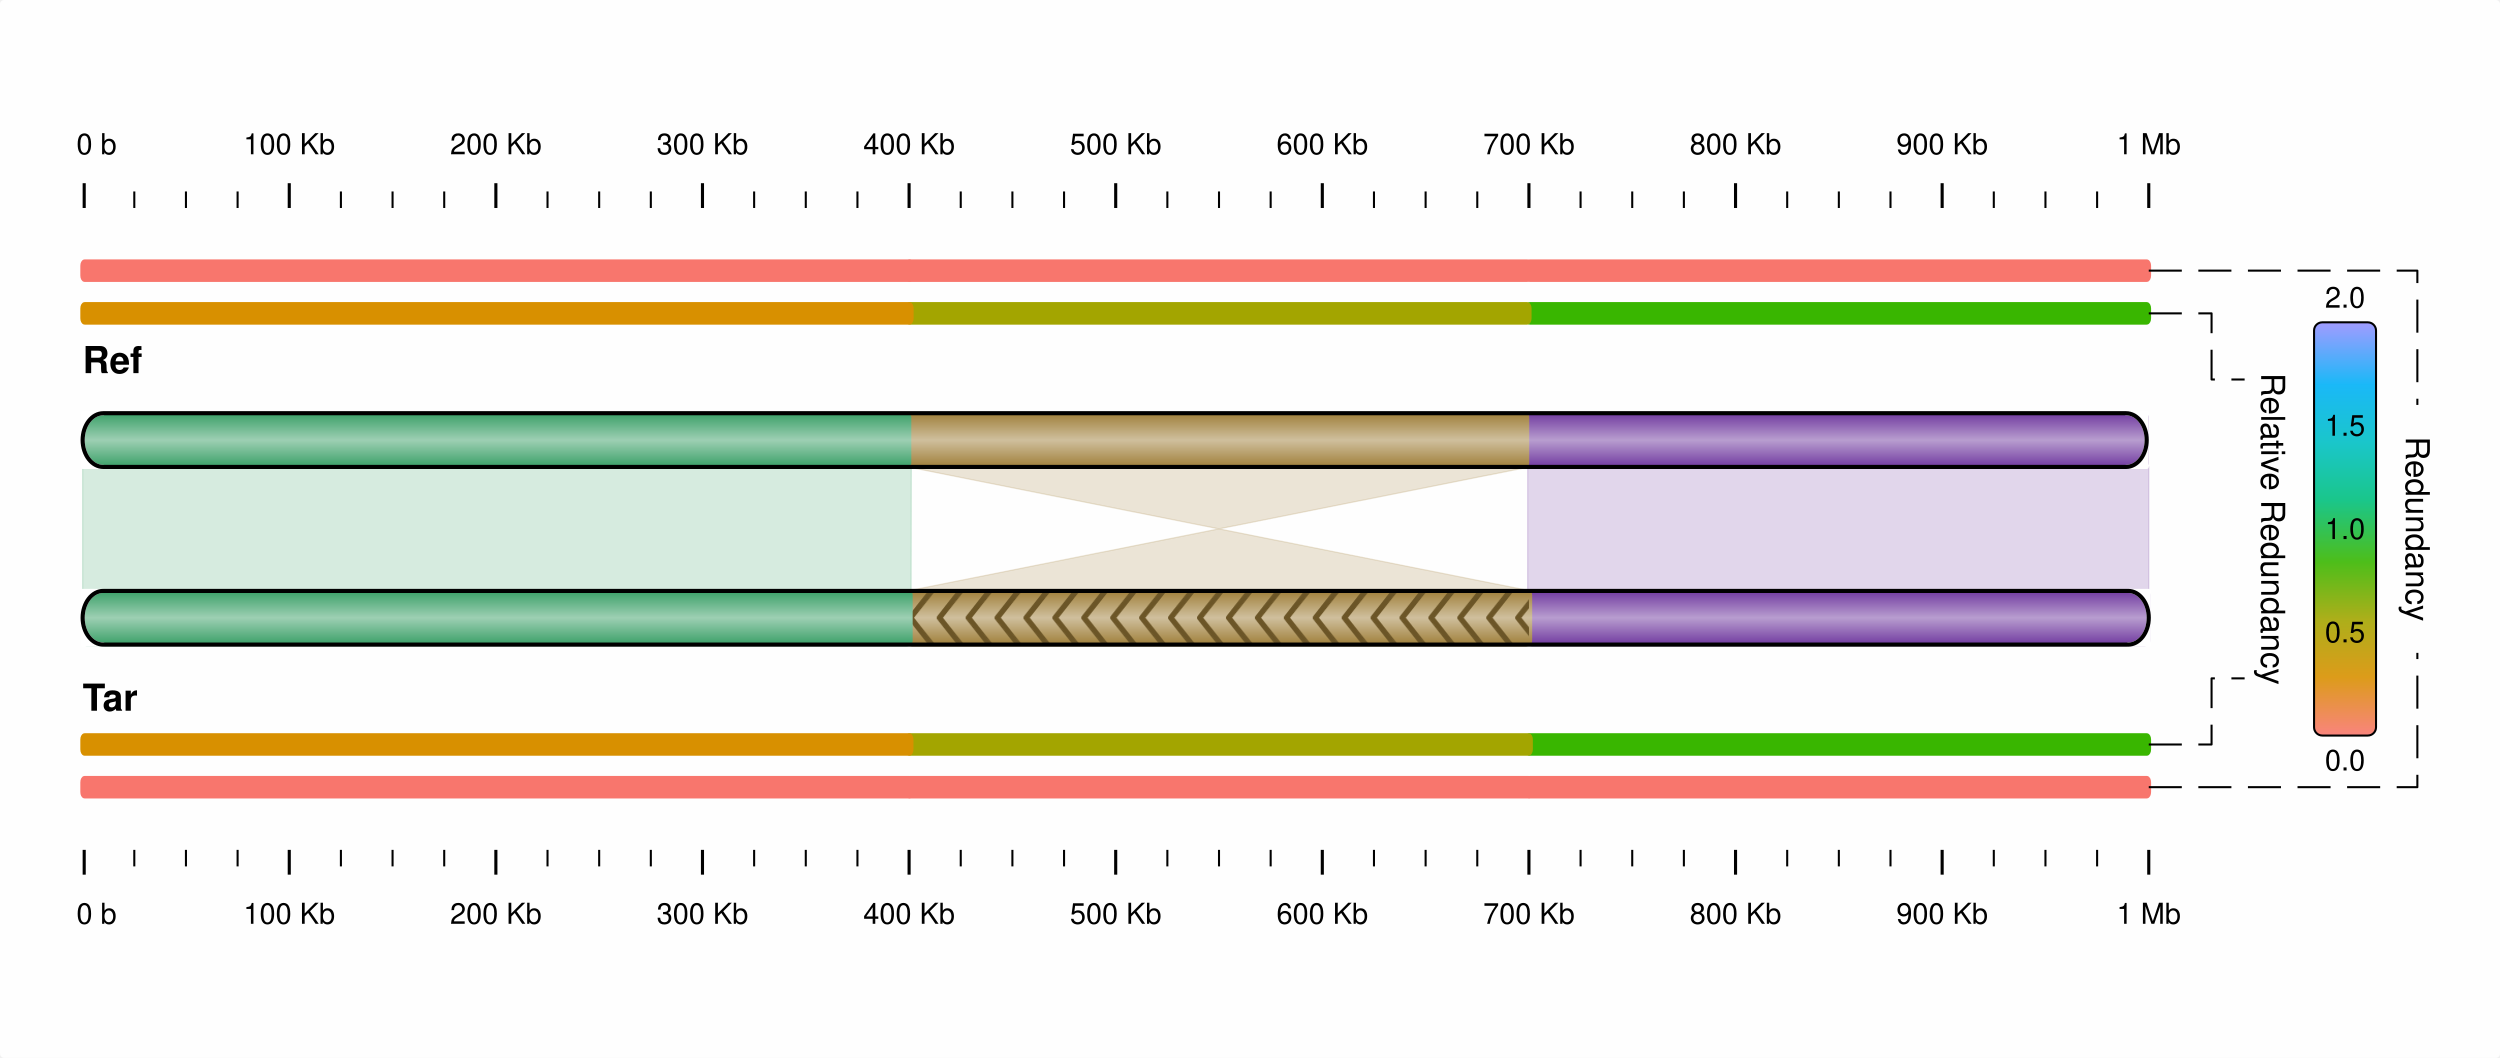
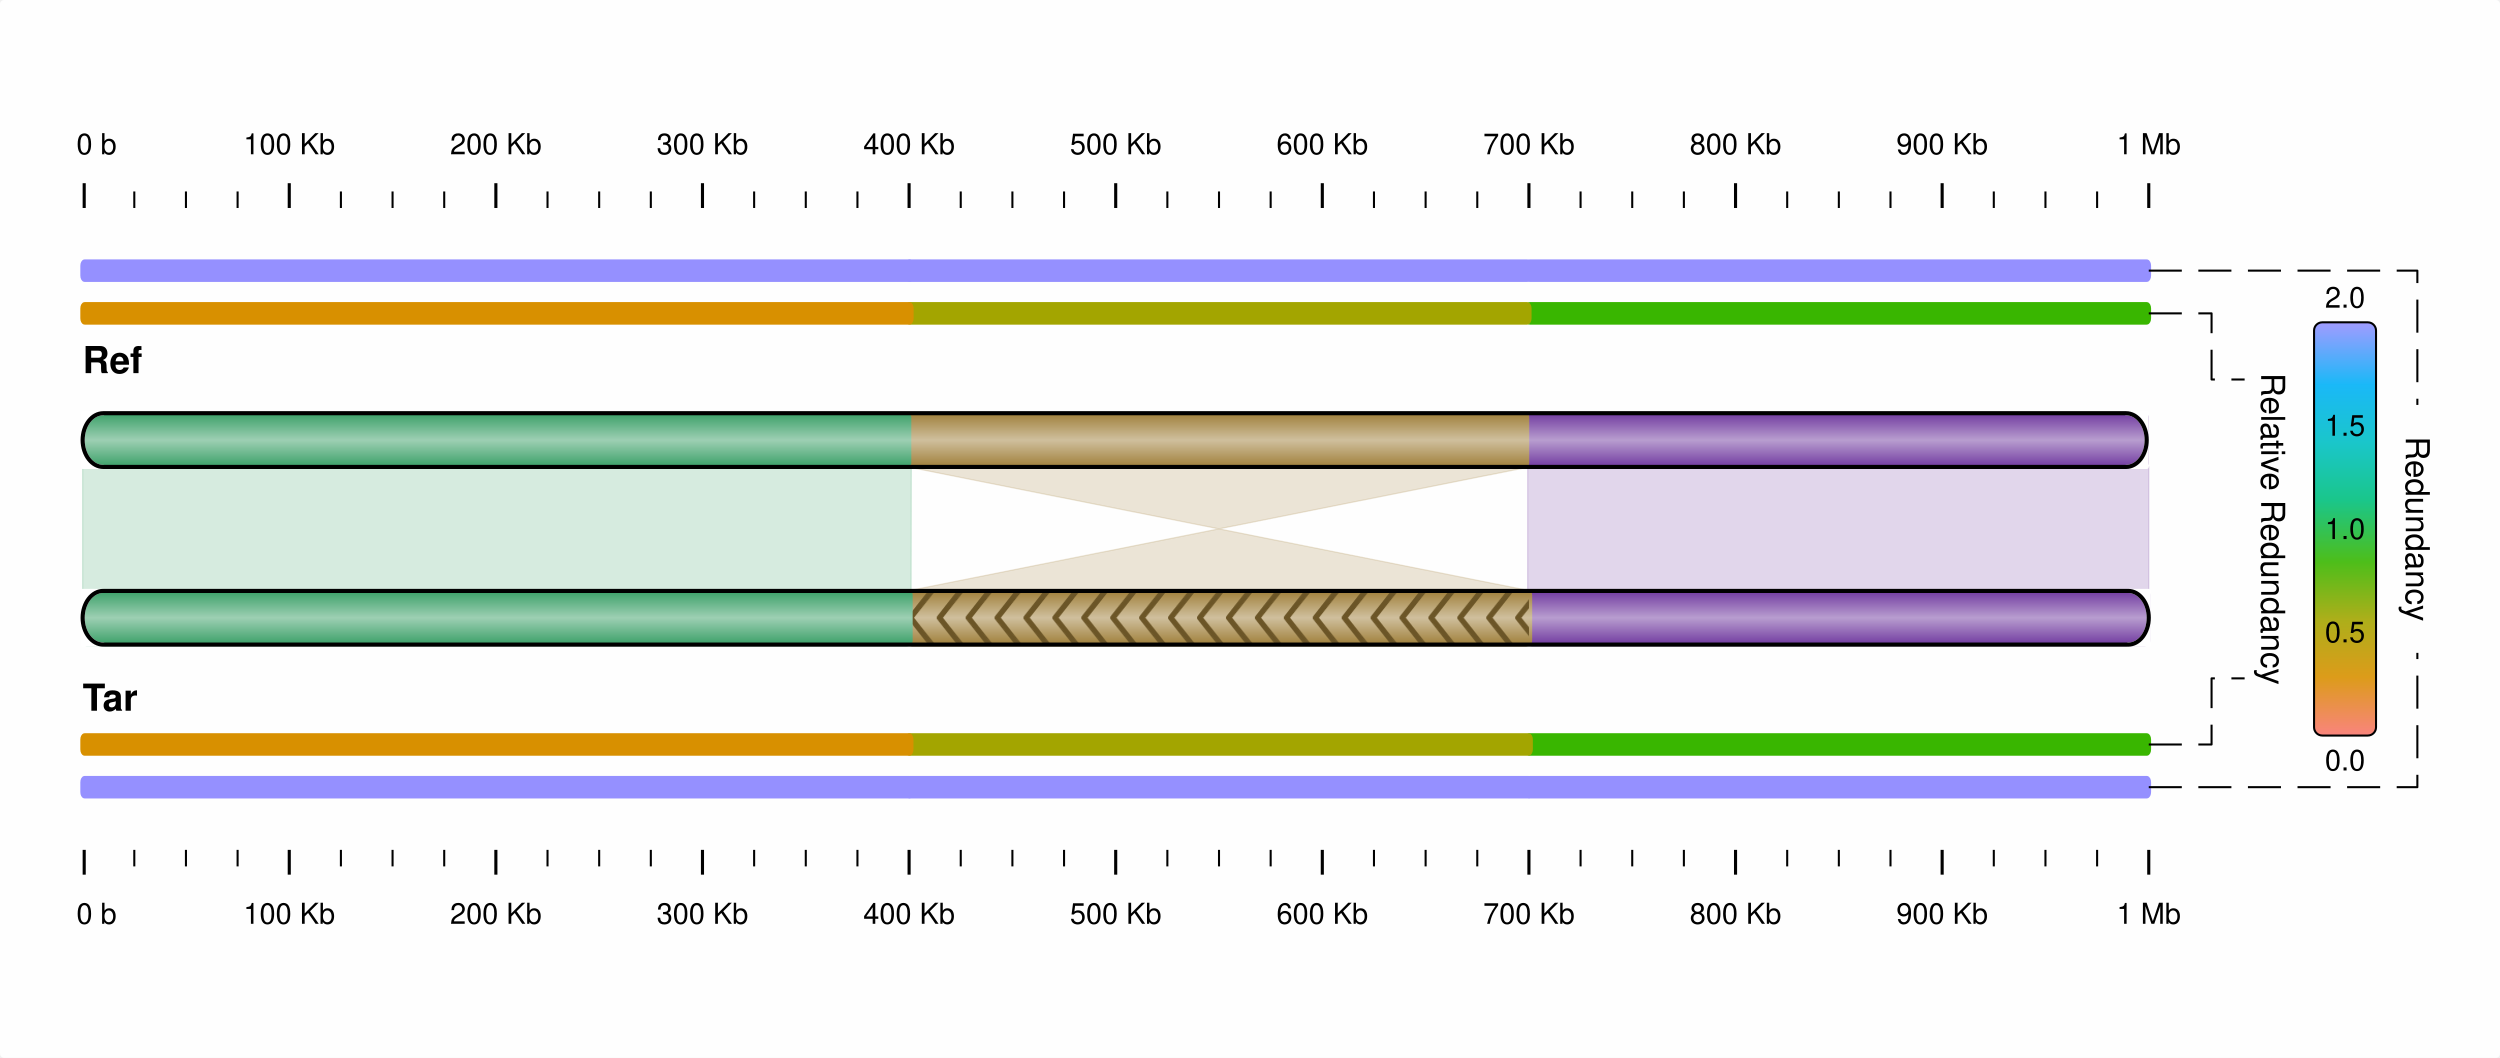
<svg xmlns="http://www.w3.org/2000/svg" viewBox="0 0 605 256">
  <rect x="0" y="0" width="605" height="256" rx="1" ry="1" fill="white" fill-opacity="0.9" stroke="white" stroke-width="0" stroke-opacity="1" />
  <text id="18.50000037.333328" x="18.5" y="37.333" dominant-baseline="" baseline-shift="" alignment-baseline="" font-size="7px" font-family="Helvetica,Arial" font-variant="normal" text-anchor="start" text-align="start" line-height="125%%">
0 b</text>
  <line id="20.37500044.33332820.37500050.333328" x1="20.375" y1="44.333" x2="20.375" y2="50.333" stroke-width="0.75" stroke="black" />
  <line id="32.50000046.33332832.50000050.333328" x1="32.5" y1="46.333" x2="32.5" y2="50.333" stroke-width="0.5" stroke="black" />
  <line id="45.00000046.33332845.00000050.333328" x1="45" y1="46.333" x2="45" y2="50.333" stroke-width="0.5" stroke="black" />
  <line id="57.50000046.33332857.50000050.333328" x1="57.5" y1="46.333" x2="57.5" y2="50.333" stroke-width="0.5" stroke="black" />
  <line id="70.00000044.33332870.00000050.333328" x1="70" y1="44.333" x2="70" y2="50.333" stroke-width="0.75" stroke="black" />
  <text id="70.00000037.333328" x="70" y="37.333" dominant-baseline="" baseline-shift="" alignment-baseline="" font-size="7px" font-weight="normal" font-family="Helvetica,Arial" font-variant="normal" text-anchor="middle" text-align="start" line-height="125%%">
100 Kb</text>
  <line id="82.50000046.33332882.50000050.333328" x1="82.5" y1="46.333" x2="82.5" y2="50.333" stroke-width="0.5" stroke="black" />
  <line id="95.00000046.33332895.00000050.333328" x1="95" y1="46.333" x2="95" y2="50.333" stroke-width="0.5" stroke="black" />
  <line id="107.50000046.333328107.50000050.333328" x1="107.5" y1="46.333" x2="107.5" y2="50.333" stroke-width="0.5" stroke="black" />
  <line id="120.00000044.333328120.00000050.333328" x1="120" y1="44.333" x2="120" y2="50.333" stroke-width="0.75" stroke="black" />
  <text id="120.00000037.333328" x="120" y="37.333" dominant-baseline="" baseline-shift="" alignment-baseline="" font-size="7px" font-weight="normal" font-family="Helvetica,Arial" font-variant="normal" text-anchor="middle" text-align="start" line-height="125%%">
200 Kb</text>
  <line id="132.50000046.333328132.50000050.333328" x1="132.5" y1="46.333" x2="132.5" y2="50.333" stroke-width="0.5" stroke="black" />
  <line id="145.00000046.333328145.00000050.333328" x1="145" y1="46.333" x2="145" y2="50.333" stroke-width="0.5" stroke="black" />
  <line id="157.50000046.333328157.50000050.333328" x1="157.5" y1="46.333" x2="157.5" y2="50.333" stroke-width="0.5" stroke="black" />
  <line id="170.00000044.333328170.00000050.333328" x1="170" y1="44.333" x2="170" y2="50.333" stroke-width="0.75" stroke="black" />
  <text id="170.00000037.333328" x="170" y="37.333" dominant-baseline="" baseline-shift="" alignment-baseline="" font-size="7px" font-weight="normal" font-family="Helvetica,Arial" font-variant="normal" text-anchor="middle" text-align="start" line-height="125%%">
300 Kb</text>
  <line id="182.50000046.333328182.50000050.333328" x1="182.5" y1="46.333" x2="182.5" y2="50.333" stroke-width="0.5" stroke="black" />
  <line id="195.00000046.333328195.00000050.333328" x1="195" y1="46.333" x2="195" y2="50.333" stroke-width="0.5" stroke="black" />
  <line id="207.50000046.333328207.50000050.333328" x1="207.5" y1="46.333" x2="207.5" y2="50.333" stroke-width="0.5" stroke="black" />
  <line id="220.00000044.333328220.00000050.333328" x1="220" y1="44.333" x2="220" y2="50.333" stroke-width="0.75" stroke="black" />
  <text id="220.00000037.333328" x="220" y="37.333" dominant-baseline="" baseline-shift="" alignment-baseline="" font-size="7px" font-weight="normal" font-family="Helvetica,Arial" font-variant="normal" text-anchor="middle" text-align="start" line-height="125%%">
400 Kb</text>
  <line id="232.50000046.333328232.50000050.333328" x1="232.5" y1="46.333" x2="232.5" y2="50.333" stroke-width="0.5" stroke="black" />
  <line id="245.00000046.333328245.00000050.333328" x1="245" y1="46.333" x2="245" y2="50.333" stroke-width="0.5" stroke="black" />
  <line id="257.50000046.333328257.50000050.333328" x1="257.5" y1="46.333" x2="257.5" y2="50.333" stroke-width="0.5" stroke="black" />
  <line id="270.00000044.333328270.00000050.333328" x1="270" y1="44.333" x2="270" y2="50.333" stroke-width="0.75" stroke="black" />
  <text id="270.00000037.333328" x="270" y="37.333" dominant-baseline="" baseline-shift="" alignment-baseline="" font-size="7px" font-weight="normal" font-family="Helvetica,Arial" font-variant="normal" text-anchor="middle" text-align="start" line-height="125%%">
500 Kb</text>
  <line id="282.50000046.333328282.50000050.333328" x1="282.5" y1="46.333" x2="282.5" y2="50.333" stroke-width="0.5" stroke="black" />
  <line id="295.00000046.333328295.00000050.333328" x1="295" y1="46.333" x2="295" y2="50.333" stroke-width="0.5" stroke="black" />
  <line id="307.50000046.333328307.50000050.333328" x1="307.5" y1="46.333" x2="307.5" y2="50.333" stroke-width="0.5" stroke="black" />
  <line id="320.00000044.333328320.00000050.333328" x1="320" y1="44.333" x2="320" y2="50.333" stroke-width="0.75" stroke="black" />
  <text id="320.00000037.333328" x="320" y="37.333" dominant-baseline="" baseline-shift="" alignment-baseline="" font-size="7px" font-weight="normal" font-family="Helvetica,Arial" font-variant="normal" text-anchor="middle" text-align="start" line-height="125%%">
600 Kb</text>
  <line id="332.50000046.333328332.50000050.333328" x1="332.5" y1="46.333" x2="332.5" y2="50.333" stroke-width="0.5" stroke="black" />
  <line id="345.00000046.333328345.00000050.333328" x1="345" y1="46.333" x2="345" y2="50.333" stroke-width="0.5" stroke="black" />
  <line id="357.50000046.333328357.50000050.333328" x1="357.5" y1="46.333" x2="357.5" y2="50.333" stroke-width="0.5" stroke="black" />
  <line id="370.00000044.333328370.00000050.333328" x1="370" y1="44.333" x2="370" y2="50.333" stroke-width="0.75" stroke="black" />
  <text id="370.00000037.333328" x="370" y="37.333" dominant-baseline="" baseline-shift="" alignment-baseline="" font-size="7px" font-weight="normal" font-family="Helvetica,Arial" font-variant="normal" text-anchor="middle" text-align="start" line-height="125%%">
700 Kb</text>
  <line id="382.50000046.333328382.50000050.333328" x1="382.5" y1="46.333" x2="382.5" y2="50.333" stroke-width="0.5" stroke="black" />
  <line id="395.00000046.333328395.00000050.333328" x1="395" y1="46.333" x2="395" y2="50.333" stroke-width="0.5" stroke="black" />
  <line id="407.50000046.333328407.50000050.333328" x1="407.5" y1="46.333" x2="407.5" y2="50.333" stroke-width="0.5" stroke="black" />
  <line id="420.00000044.333328420.00000050.333328" x1="420" y1="44.333" x2="420" y2="50.333" stroke-width="0.75" stroke="black" />
  <text id="420.00000037.333328" x="420" y="37.333" dominant-baseline="" baseline-shift="" alignment-baseline="" font-size="7px" font-weight="normal" font-family="Helvetica,Arial" font-variant="normal" text-anchor="middle" text-align="start" line-height="125%%">
800 Kb</text>
  <line id="432.50000046.333328432.50000050.333328" x1="432.5" y1="46.333" x2="432.5" y2="50.333" stroke-width="0.5" stroke="black" />
  <line id="445.00000046.333328445.00000050.333328" x1="445" y1="46.333" x2="445" y2="50.333" stroke-width="0.5" stroke="black" />
  <line id="457.50000046.333328457.50000050.333328" x1="457.5" y1="46.333" x2="457.5" y2="50.333" stroke-width="0.5" stroke="black" />
  <line id="470.00000044.333328470.00000050.333328" x1="470" y1="44.333" x2="470" y2="50.333" stroke-width="0.75" stroke="black" />
  <text id="470.00000037.333328" x="470" y="37.333" dominant-baseline="" baseline-shift="" alignment-baseline="" font-size="7px" font-weight="normal" font-family="Helvetica,Arial" font-variant="normal" text-anchor="middle" text-align="start" line-height="125%%">
900 Kb</text>
  <line id="482.50000046.333328482.50000050.333328" x1="482.5" y1="46.333" x2="482.5" y2="50.333" stroke-width="0.5" stroke="black" />
  <line id="495.00000046.333328495.00000050.333328" x1="495" y1="46.333" x2="495" y2="50.333" stroke-width="0.5" stroke="black" />
  <line id="507.50000046.333328507.50000050.333328" x1="507.5" y1="46.333" x2="507.5" y2="50.333" stroke-width="0.5" stroke="black" />
  <line id="520.00000044.333328520.00000050.333328" x1="520" y1="44.333" x2="520" y2="50.333" stroke-width="0.75" stroke="black" />
  <text id="520.00000037.333328" x="520" y="37.333" dominant-baseline="" baseline-shift="" alignment-baseline="" font-size="7px" font-weight="normal" font-family="Helvetica,Arial" font-variant="normal" text-anchor="middle" text-align="start" line-height="125%%">
1 Mb</text>
  <text id="18.500000223.566666" x="18.5" y="223.567" dominant-baseline="" baseline-shift="" alignment-baseline="" font-size="7px" font-family="Helvetica,Arial" font-variant="normal" text-anchor="start" text-align="start" line-height="125%%">
0 b</text>
  <line id="20.375000211.66667220.375000205.666672" x1="20.375" y1="211.667" x2="20.375" y2="205.667" stroke-width="0.75" stroke="black" />
  <line id="32.500000209.66667232.500000205.666672" x1="32.5" y1="209.667" x2="32.5" y2="205.667" stroke-width="0.5" stroke="black" />
  <line id="45.000000209.66667245.000000205.666672" x1="45" y1="209.667" x2="45" y2="205.667" stroke-width="0.5" stroke="black" />
  <line id="57.500000209.66667257.500000205.666672" x1="57.5" y1="209.667" x2="57.5" y2="205.667" stroke-width="0.5" stroke="black" />
  <line id="70.000000211.66667270.000000205.666672" x1="70" y1="211.667" x2="70" y2="205.667" stroke-width="0.75" stroke="black" />
  <text id="70.000000223.566666" x="70" y="223.567" dominant-baseline="" baseline-shift="" alignment-baseline="" font-size="7px" font-weight="normal" font-family="Helvetica,Arial" font-variant="normal" text-anchor="middle" text-align="start" line-height="125%%">
100 Kb</text>
  <line id="82.500000209.66667282.500000205.666672" x1="82.5" y1="209.667" x2="82.5" y2="205.667" stroke-width="0.5" stroke="black" />
  <line id="95.000000209.66667295.000000205.666672" x1="95" y1="209.667" x2="95" y2="205.667" stroke-width="0.5" stroke="black" />
  <line id="107.500000209.666672107.500000205.666672" x1="107.5" y1="209.667" x2="107.5" y2="205.667" stroke-width="0.5" stroke="black" />
  <line id="120.000000211.666672120.000000205.666672" x1="120" y1="211.667" x2="120" y2="205.667" stroke-width="0.75" stroke="black" />
  <text id="120.000000223.566666" x="120" y="223.567" dominant-baseline="" baseline-shift="" alignment-baseline="" font-size="7px" font-weight="normal" font-family="Helvetica,Arial" font-variant="normal" text-anchor="middle" text-align="start" line-height="125%%">
200 Kb</text>
  <line id="132.500000209.666672132.500000205.666672" x1="132.5" y1="209.667" x2="132.5" y2="205.667" stroke-width="0.5" stroke="black" />
  <line id="145.000000209.666672145.000000205.666672" x1="145" y1="209.667" x2="145" y2="205.667" stroke-width="0.5" stroke="black" />
  <line id="157.500000209.666672157.500000205.666672" x1="157.5" y1="209.667" x2="157.5" y2="205.667" stroke-width="0.5" stroke="black" />
  <line id="170.000000211.666672170.000000205.666672" x1="170" y1="211.667" x2="170" y2="205.667" stroke-width="0.75" stroke="black" />
  <text id="170.000000223.566666" x="170" y="223.567" dominant-baseline="" baseline-shift="" alignment-baseline="" font-size="7px" font-weight="normal" font-family="Helvetica,Arial" font-variant="normal" text-anchor="middle" text-align="start" line-height="125%%">
300 Kb</text>
  <line id="182.500000209.666672182.500000205.666672" x1="182.5" y1="209.667" x2="182.5" y2="205.667" stroke-width="0.5" stroke="black" />
  <line id="195.000000209.666672195.000000205.666672" x1="195" y1="209.667" x2="195" y2="205.667" stroke-width="0.5" stroke="black" />
  <line id="207.500000209.666672207.500000205.666672" x1="207.5" y1="209.667" x2="207.5" y2="205.667" stroke-width="0.5" stroke="black" />
  <line id="220.000000211.666672220.000000205.666672" x1="220" y1="211.667" x2="220" y2="205.667" stroke-width="0.75" stroke="black" />
  <text id="220.000000223.566666" x="220" y="223.567" dominant-baseline="" baseline-shift="" alignment-baseline="" font-size="7px" font-weight="normal" font-family="Helvetica,Arial" font-variant="normal" text-anchor="middle" text-align="start" line-height="125%%">
400 Kb</text>
  <line id="232.500000209.666672232.500000205.666672" x1="232.5" y1="209.667" x2="232.5" y2="205.667" stroke-width="0.5" stroke="black" />
  <line id="245.000000209.666672245.000000205.666672" x1="245" y1="209.667" x2="245" y2="205.667" stroke-width="0.5" stroke="black" />
  <line id="257.500000209.666672257.500000205.666672" x1="257.5" y1="209.667" x2="257.5" y2="205.667" stroke-width="0.5" stroke="black" />
  <line id="270.000000211.666672270.000000205.666672" x1="270" y1="211.667" x2="270" y2="205.667" stroke-width="0.75" stroke="black" />
  <text id="270.000000223.566666" x="270" y="223.567" dominant-baseline="" baseline-shift="" alignment-baseline="" font-size="7px" font-weight="normal" font-family="Helvetica,Arial" font-variant="normal" text-anchor="middle" text-align="start" line-height="125%%">
500 Kb</text>
  <line id="282.500000209.666672282.500000205.666672" x1="282.5" y1="209.667" x2="282.5" y2="205.667" stroke-width="0.5" stroke="black" />
  <line id="295.000000209.666672295.000000205.666672" x1="295" y1="209.667" x2="295" y2="205.667" stroke-width="0.5" stroke="black" />
  <line id="307.500000209.666672307.500000205.666672" x1="307.5" y1="209.667" x2="307.5" y2="205.667" stroke-width="0.5" stroke="black" />
  <line id="320.000000211.666672320.000000205.666672" x1="320" y1="211.667" x2="320" y2="205.667" stroke-width="0.75" stroke="black" />
  <text id="320.000000223.566666" x="320" y="223.567" dominant-baseline="" baseline-shift="" alignment-baseline="" font-size="7px" font-weight="normal" font-family="Helvetica,Arial" font-variant="normal" text-anchor="middle" text-align="start" line-height="125%%">
600 Kb</text>
  <line id="332.500000209.666672332.500000205.666672" x1="332.5" y1="209.667" x2="332.5" y2="205.667" stroke-width="0.5" stroke="black" />
  <line id="345.000000209.666672345.000000205.666672" x1="345" y1="209.667" x2="345" y2="205.667" stroke-width="0.5" stroke="black" />
  <line id="357.500000209.666672357.500000205.666672" x1="357.5" y1="209.667" x2="357.5" y2="205.667" stroke-width="0.5" stroke="black" />
  <line id="370.000000211.666672370.000000205.666672" x1="370" y1="211.667" x2="370" y2="205.667" stroke-width="0.75" stroke="black" />
  <text id="370.000000223.566666" x="370" y="223.567" dominant-baseline="" baseline-shift="" alignment-baseline="" font-size="7px" font-weight="normal" font-family="Helvetica,Arial" font-variant="normal" text-anchor="middle" text-align="start" line-height="125%%">
700 Kb</text>
  <line id="382.500000209.666672382.500000205.666672" x1="382.5" y1="209.667" x2="382.5" y2="205.667" stroke-width="0.5" stroke="black" />
  <line id="395.000000209.666672395.000000205.666672" x1="395" y1="209.667" x2="395" y2="205.667" stroke-width="0.5" stroke="black" />
  <line id="407.500000209.666672407.500000205.666672" x1="407.5" y1="209.667" x2="407.5" y2="205.667" stroke-width="0.5" stroke="black" />
  <line id="420.000000211.666672420.000000205.666672" x1="420" y1="211.667" x2="420" y2="205.667" stroke-width="0.75" stroke="black" />
  <text id="420.000000223.566666" x="420" y="223.567" dominant-baseline="" baseline-shift="" alignment-baseline="" font-size="7px" font-weight="normal" font-family="Helvetica,Arial" font-variant="normal" text-anchor="middle" text-align="start" line-height="125%%">
800 Kb</text>
  <line id="432.500000209.666672432.500000205.666672" x1="432.5" y1="209.667" x2="432.5" y2="205.667" stroke-width="0.5" stroke="black" />
  <line id="445.000000209.666672445.000000205.666672" x1="445" y1="209.667" x2="445" y2="205.667" stroke-width="0.5" stroke="black" />
  <line id="457.500000209.666672457.500000205.666672" x1="457.5" y1="209.667" x2="457.5" y2="205.667" stroke-width="0.5" stroke="black" />
  <line id="470.000000211.666672470.000000205.666672" x1="470" y1="211.667" x2="470" y2="205.667" stroke-width="0.75" stroke="black" />
  <text id="470.000000223.566666" x="470" y="223.567" dominant-baseline="" baseline-shift="" alignment-baseline="" font-size="7px" font-weight="normal" font-family="Helvetica,Arial" font-variant="normal" text-anchor="middle" text-align="start" line-height="125%%">
900 Kb</text>
  <line id="482.500000209.666672482.500000205.666672" x1="482.5" y1="209.667" x2="482.5" y2="205.667" stroke-width="0.5" stroke="black" />
  <line id="495.000000209.666672495.000000205.666672" x1="495" y1="209.667" x2="495" y2="205.667" stroke-width="0.5" stroke="black" />
  <line id="507.500000209.666672507.500000205.666672" x1="507.5" y1="209.667" x2="507.5" y2="205.667" stroke-width="0.5" stroke="black" />
  <line id="520.000000211.666672520.000000205.666672" x1="520" y1="211.667" x2="520" y2="205.667" stroke-width="0.75" stroke="black" />
  <text id="520.000000223.566666" x="520" y="223.567" dominant-baseline="" baseline-shift="" alignment-baseline="" font-size="7px" font-weight="normal" font-family="Helvetica,Arial" font-variant="normal" text-anchor="middle" text-align="start" line-height="125%%">
1 Mb</text>
  <defs id="">
    <linearGradient id="grad369.704987113.000000" x1="0%" y1="0%" x2="100%" y2="0%">
      <stop offset="0%" stop-color="#713BA0" stop-opacity="1" />
      <stop offset="50%" stop-color="#B89DCF" stop-opacity="1" />
      <stop offset="100%" stop-color="#713BA0" stop-opacity="1" />
    </linearGradient>
  </defs>
  <rect x="369.705" y="113" width="13" height="150.295" rx="1" ry="1" fill="url(#grad369.704987113.000000)" fill-opacity="1" stroke-width="0.75" stroke-opacity="1" transform="rotate(-90 369.705 113)" />
  <defs id="">
    <linearGradient id="grad369.704987113.000000NRC" x1="0%" y1="0%" x2="100%" y2="0%">
      <stop offset="100%" stop-color="#39B600" stop-opacity="1" />
    </linearGradient>
  </defs>
  <rect x="404.705" y="113" width="4.333" height="150.295" rx="1" ry="0.5" fill="url(#grad369.704987113.000000NRC)" fill-opacity="1" stroke="url(#grad369.704987113.000000NRC)" stroke-width="1.125" stroke-opacity="1" transform="rotate(-90 369.705 113)" />
  <defs id="">
    <linearGradient id="grad369.704987113.000000NRCRedun" x1="0%" y1="0%" x2="100%" y2="0%">
-       <stop offset="100%" stop-color="#F8766D" stop-opacity="1" />
+       <stop offset="100%" stop-color="#9590FF" stop-opacity="1" />
    </linearGradient>
  </defs>
  <rect x="415.038" y="113" width="4.333" height="150.295" rx="1" ry="0.5" fill="url(#grad369.704987113.000000NRCRedun)" fill-opacity="1" stroke="url(#grad369.704987113.000000NRCRedun)" stroke-width="1.125" stroke-opacity="1" transform="rotate(-90 369.705 113)" />
  <defs id="">
    <linearGradient id="grad369.695007156.000000" x1="0%" y1="0%" x2="100%" y2="0%">
      <stop offset="0%" stop-color="#713BA0" stop-opacity="1" />
      <stop offset="50%" stop-color="#B89DCF" stop-opacity="1" />
      <stop offset="100%" stop-color="#713BA0" stop-opacity="1" />
    </linearGradient>
  </defs>
  <rect x="369.695" y="156" width="13" height="150.305" rx="1" ry="1" fill="url(#grad369.695007156.000000)" fill-opacity="1" stroke="url(#grad369.695007156.000000)" stroke-width="0.75" stroke-opacity="1" transform="rotate(-90 369.695 156)" />
  <defs id="">
    <linearGradient id="grad369.695007156.000000NRC" x1="0%" y1="0%" x2="100%" y2="0%">
      <stop offset="100%" stop-color="#39B600" stop-opacity="1" />
    </linearGradient>
  </defs>
  <rect x="343.362" y="156" width="4.333" height="150.305" rx="1" ry="0.5" fill="url(#grad369.695007156.000000NRC)" fill-opacity="1" stroke="url(#grad369.695007156.000000NRC)" stroke-width="1.125" stroke-opacity="1" transform="rotate(-90 369.695 156)" />
  <defs id="">
    <linearGradient id="grad369.695007156.000000NRCRedun" x1="0%" y1="0%" x2="100%" y2="0%">
-       <stop offset="100%" stop-color="#F8766D" stop-opacity="1" />
+       <stop offset="100%" stop-color="#9590FF" stop-opacity="1" />
    </linearGradient>
  </defs>
  <rect x="333.028" y="156" width="4.333" height="150.305" rx="1" ry="0.5" fill="url(#grad369.695007156.000000NRCRedun)" fill-opacity="1" stroke="url(#grad369.695007156.000000NRCRedun)" stroke-width="1.125" stroke-opacity="1" transform="rotate(-90 369.695 156)" />
  <polygon points="369.705,113 520,113 520,143 369.695,143 " fill="#713BA0" stroke="#713BA0" stroke-width="0.3" stroke-opacity="0.2" fill-opacity="0.2" />
  <defs id="">
    <linearGradient id="grad219.695007113.000000" x1="0%" y1="0%" x2="100%" y2="0%">
      <stop offset="0%" stop-color="#A0803B" stop-opacity="1" />
      <stop offset="50%" stop-color="#CFBF9D" stop-opacity="1" />
      <stop offset="100%" stop-color="#A0803B" stop-opacity="1" />
    </linearGradient>
  </defs>
  <rect x="219.695" y="113" width="13" height="150.38" rx="1" ry="1" fill="url(#grad219.695007113.000000)" fill-opacity="1" stroke-width="0.75" stroke-opacity="1" transform="rotate(-90 219.695 113)" />
  <defs id="">
    <linearGradient id="grad219.695007113.000000NRC" x1="0%" y1="0%" x2="100%" y2="0%">
      <stop offset="100%" stop-color="#A3A500" stop-opacity="1" />
    </linearGradient>
  </defs>
  <rect x="254.695" y="113" width="4.333" height="150.38" rx="1" ry="0.5" fill="url(#grad219.695007113.000000NRC)" fill-opacity="1" stroke="url(#grad219.695007113.000000NRC)" stroke-width="1.125" stroke-opacity="1" transform="rotate(-90 219.695 113)" />
  <defs id="">
    <linearGradient id="grad219.695007113.000000NRCRedun" x1="0%" y1="0%" x2="100%" y2="0%">
-       <stop offset="100%" stop-color="#F8766D" stop-opacity="1" />
+       <stop offset="100%" stop-color="#9590FF" stop-opacity="1" />
    </linearGradient>
  </defs>
  <rect x="265.028" y="113" width="4.333" height="150.38" rx="1" ry="0.5" fill="url(#grad219.695007113.000000NRCRedun)" fill-opacity="1" stroke="url(#grad219.695007113.000000NRCRedun)" stroke-width="1.125" stroke-opacity="1" transform="rotate(-90 219.695 113)" />
  <defs id="">
    <linearGradient id="grad219.679993156.000000" x1="0%" y1="0%" x2="100%" y2="0%">
      <stop offset="0%" stop-color="#A0803B" stop-opacity="1" />
      <stop offset="50%" stop-color="#CFBF9D" stop-opacity="1" />
      <stop offset="100%" stop-color="#A0803B" stop-opacity="1" />
    </linearGradient>
  </defs>
  <rect x="219.68" y="156" width="13" height="150.71" rx="1" ry="1" fill="url(#grad219.679993156.000000)" fill-opacity="1" stroke="url(#grad219.679993156.000000)" stroke-width="0.75" stroke-opacity="1" transform="rotate(-90 219.68 156)" />
  <defs id="">
    <pattern id="Wavy219.679993156.000000" x="219.68" y="156" width="13" height="7" patternUnits="userSpaceOnUse">
      <path id="" d="m -0.665,6.335 l 7.165,-5.67 l 7.165,5.67 " fill="none" fill-opacity="0.9" stroke="#6B5527" stroke-opacity="1" stroke-linejoin="round" stroke-width="1.33" />
    </pattern>
  </defs>
  <rect x="219.68" y="156" width="13" height="150.71" rx="1" ry="1" fill="url(#Wavy219.679993156.000000)" fill-opacity="1" stroke="url(#grad219.679993156.000000)" stroke-width="0.75" stroke-opacity="1" transform="rotate(-90 219.68 156)" />
  <defs id="">
    <linearGradient id="grad219.679993156.000000NRC" x1="0%" y1="0%" x2="100%" y2="0%">
      <stop offset="100%" stop-color="#A3A500" stop-opacity="1" />
    </linearGradient>
  </defs>
  <rect x="193.347" y="156" width="4.333" height="150.71" rx="1" ry="0.5" fill="url(#grad219.679993156.000000NRC)" fill-opacity="1" stroke="url(#grad219.679993156.000000NRC)" stroke-width="1.125" stroke-opacity="1" transform="rotate(-90 219.68 156)" />
  <defs id="">
    <linearGradient id="grad219.679993156.000000NRCRedun" x1="0%" y1="0%" x2="100%" y2="0%">
-       <stop offset="100%" stop-color="#F8766D" stop-opacity="1" />
+       <stop offset="100%" stop-color="#9590FF" stop-opacity="1" />
    </linearGradient>
  </defs>
  <rect x="183.013" y="156" width="4.333" height="150.71" rx="1" ry="0.5" fill="url(#grad219.679993156.000000NRCRedun)" fill-opacity="1" stroke="url(#grad219.679993156.000000NRCRedun)" stroke-width="1.125" stroke-opacity="1" transform="rotate(-90 219.68 156)" />
  <polygon points="219.695,113 370.075,113 219.68,143 370.39,143 " fill="#A0803B" stroke="#A0803B" stroke-width="0.3" stroke-opacity="0.2" fill-opacity="0.2" />
  <defs id="">
    <linearGradient id="grad20.000000113.000000" x1="0%" y1="0%" x2="100%" y2="0%">
      <stop offset="0%" stop-color="#3BA068" stop-opacity="1" />
      <stop offset="50%" stop-color="#9DCFB3" stop-opacity="1" />
      <stop offset="100%" stop-color="#3BA068" stop-opacity="1" />
    </linearGradient>
  </defs>
  <rect x="20" y="113" width="13" height="200.535" rx="1" ry="1" fill="url(#grad20.000000113.000000)" fill-opacity="1" stroke-width="0.75" stroke-opacity="1" transform="rotate(-90 20 113)" />
  <defs id="">
    <linearGradient id="grad20.000000113.000000NRC" x1="0%" y1="0%" x2="100%" y2="0%">
      <stop offset="100%" stop-color="#D89000" stop-opacity="1" />
    </linearGradient>
  </defs>
  <rect x="55" y="113" width="4.333" height="200.535" rx="1" ry="0.5" fill="url(#grad20.000000113.000000NRC)" fill-opacity="1" stroke="url(#grad20.000000113.000000NRC)" stroke-width="1.125" stroke-opacity="1" transform="rotate(-90 20 113)" />
  <defs id="">
    <linearGradient id="grad20.000000113.000000NRCRedun" x1="0%" y1="0%" x2="100%" y2="0%">
-       <stop offset="100%" stop-color="#F8766D" stop-opacity="1" />
+       <stop offset="100%" stop-color="#9590FF" stop-opacity="1" />
    </linearGradient>
  </defs>
  <rect x="65.333" y="113" width="4.333" height="200.535" rx="1" ry="0.5" fill="url(#grad20.000000113.000000NRCRedun)" fill-opacity="1" stroke="url(#grad20.000000113.000000NRCRedun)" stroke-width="1.125" stroke-opacity="1" transform="rotate(-90 20 113)" />
  <defs id="">
    <linearGradient id="grad20.000000156.000000" x1="0%" y1="0%" x2="100%" y2="0%">
      <stop offset="0%" stop-color="#3BA068" stop-opacity="1" />
      <stop offset="50%" stop-color="#9DCFB3" stop-opacity="1" />
      <stop offset="100%" stop-color="#3BA068" stop-opacity="1" />
    </linearGradient>
  </defs>
  <rect x="20" y="156" width="13" height="200.49" rx="1" ry="1" fill="url(#grad20.000000156.000000)" fill-opacity="1" stroke="url(#grad20.000000156.000000)" stroke-width="0.75" stroke-opacity="1" transform="rotate(-90 20 156)" />
  <defs id="">
    <linearGradient id="grad20.000000156.000000NRC" x1="0%" y1="0%" x2="100%" y2="0%">
      <stop offset="100%" stop-color="#D89000" stop-opacity="1" />
    </linearGradient>
  </defs>
  <rect x="-6.333" y="156" width="4.333" height="200.49" rx="1" ry="0.5" fill="url(#grad20.000000156.000000NRC)" fill-opacity="1" stroke="url(#grad20.000000156.000000NRC)" stroke-width="1.125" stroke-opacity="1" transform="rotate(-90 20 156)" />
  <defs id="">
    <linearGradient id="grad20.000000156.000000NRCRedun" x1="0%" y1="0%" x2="100%" y2="0%">
-       <stop offset="100%" stop-color="#F8766D" stop-opacity="1" />
+       <stop offset="100%" stop-color="#9590FF" stop-opacity="1" />
    </linearGradient>
  </defs>
  <rect x="-16.667" y="156" width="4.333" height="200.49" rx="1" ry="0.5" fill="url(#grad20.000000156.000000NRCRedun)" fill-opacity="1" stroke="url(#grad20.000000156.000000NRCRedun)" stroke-width="1.125" stroke-opacity="1" transform="rotate(-90 20 156)" />
  <polygon points="20,113 220.535,113 220.49,143 20,143 " fill="#3BA068" stroke="#3BA068" stroke-width="0.3" stroke-opacity="0.2" fill-opacity="0.2" />
  <path id="rhs20.000000100.000000" d="M 20,607.5 a 6.5,5 0 0,0 13,0 v 5 h -13 v -5 z " fill="white" fill-opacity="1" stroke="white" stroke-opacity="1" stroke-linejoin="round" stroke-width="1" transform="rotate(-90 20 113)" />
  <path id="rhs20.000000100.000000" d="M 33,118 a 6.5,5 0 0,0 -13,0 v -5 h 13 v 5 z " fill="white" fill-opacity="1" stroke="white" stroke-opacity="1" stroke-linejoin="round" stroke-width="1" transform="rotate(-90 20 113)" />
  <path id="20.000000113.000000" d="M 20,118 v 489.5 a 6.5,5 0 0,0 13,0 v -489.5 a 6.5,5 0 0,0 -13,0 z " fill="none" fill-opacity="0.9" stroke="black" stroke-opacity="1" stroke-linejoin="round" stroke-width="1" transform="rotate(-90 20 113)" />
  <path id="rhs20.000000100.000000" d="M 20,651 a 6.5,5 0 0,0 13,0 v 5 h -13 v -5 z " fill="white" fill-opacity="1" stroke="white" stroke-opacity="1" stroke-linejoin="round" stroke-width="1" transform="rotate(-90 20 156)" />
  <path id="rhs20.000000100.000000" d="M 33,161 a 6.5,5 0 0,0 -13,0 v -5 h 13 v 5 z " fill="white" fill-opacity="1" stroke="white" stroke-opacity="1" stroke-linejoin="round" stroke-width="1" transform="rotate(-90 20 156)" />
  <path id="20.000000156.000000" d="M 20,161 v 490 a 6.5,5 0 0,0 13,0 v -490 a 6.5,5 0 0,0 -13,0 z " fill="none" fill-opacity="0.9" stroke="black" stroke-opacity="1" stroke-linejoin="round" stroke-width="1" transform="rotate(-90 20 156)" />
  <text id="20.00000090.300003" x="20" y="90.3" dominant-baseline="" baseline-shift="" alignment-baseline="" font-size="9px" font-weight="bold" font-family="Helvetica,Arial" font-variant="normal" text-anchor="start" text-align="start" line-height="125%%">
Ref</text>
  <text id="20.000000172.000000" x="20" y="172" dominant-baseline="" baseline-shift="" alignment-baseline="" font-size="9px" font-weight="bold" font-family="Helvetica,Arial" font-variant="normal" text-anchor="start" text-align="start" line-height="125%%">
Tar</text>
  <defs id="">
    <linearGradient id="grad560.00000078.000000" x1="0%" y1="100%" x2="0%" y2="0%">
      <stop offset="0%" stop-color="#F8766D" stop-opacity="1" />
      <stop offset="14%" stop-color="#D89000" stop-opacity="1" />
      <stop offset="28%" stop-color="#A3A500" stop-opacity="1" />
      <stop offset="42%" stop-color="#39B600" stop-opacity="1" />
      <stop offset="57%" stop-color="#00BF7D" stop-opacity="1" />
      <stop offset="71%" stop-color="#00BFC4" stop-opacity="1" />
      <stop offset="85%" stop-color="#00B0F6" stop-opacity="1" />
      <stop offset="100%" stop-color="#9590FF" stop-opacity="1" />
    </linearGradient>
  </defs>
  <rect x="560" y="78" width="15" height="100" rx="2" ry="2" fill="url(#grad560.00000078.000000)" fill-opacity="0.9" stroke="black" stroke-width="0.5" stroke-opacity="1" />
  <text id="547.200012128.000000" x="547.2" y="128" dominant-baseline="" baseline-shift="" alignment-baseline="" transform="rotate(90 547.2 128)" font-size="8px" font-family="Helvetica,Arial" font-variant="normal" text-anchor="middle" text-align="start" line-height="125%%">
Relative Redundancy</text>
  <text id="582.200012128.000000" x="582.2" y="128" dominant-baseline="" baseline-shift="" alignment-baseline="" transform="rotate(90 582.2 128)" font-size="8px" font-family="Helvetica,Arial" font-variant="normal" text-anchor="middle" text-align="start" line-height="125%%">
Redundancy</text>
  <text id="567.500000184.000000" x="567.5" y="184" dy="2.45" dominant-baseline="" baseline-shift="" alignment-baseline="" font-size="7px" font-family="Helvetica,Arial" font-variant="normal" text-anchor="middle" text-align="start" line-height="125%%">
0.0</text>
  <text id="567.50000072.000000" x="567.5" y="72" dy="2.45" dominant-baseline="" baseline-shift="" alignment-baseline="" font-size="7px" font-family="Helvetica,Arial" font-variant="normal" text-anchor="middle" text-align="start" line-height="125%%">
2.0</text>
  <text id="567.500000153.000000" x="567.5" y="153" dy="2.45" dominant-baseline="" baseline-shift="" alignment-baseline="" font-size="7px" font-family="Helvetica,Arial" font-variant="normal" text-anchor="middle" text-align="start" line-height="125%%">
0.5</text>
  <text id="567.500000128.000000" x="567.5" y="128" dy="2.45" dominant-baseline="" baseline-shift="" alignment-baseline="" font-size="7px" font-family="Helvetica,Arial" font-variant="normal" text-anchor="middle" text-align="start" line-height="125%%">
1.0</text>
  <text id="567.500000103.000000" x="567.5" y="103" dy="2.45" dominant-baseline="" baseline-shift="" alignment-baseline="" font-size="7px" font-family="Helvetica,Arial" font-variant="normal" text-anchor="middle" text-align="start" line-height="125%%">
1.5</text>
  <path id="" d="M 520,75.833 H 535.2 V 91.833 h 8 " fill="none" fill-opacity="0.9" stroke="black" stroke-opacity="1" stroke-linejoin="round" stroke-dasharray="8 4" stroke-width="0.5" />
  <path id="" d="M 520,180.167 H 535.2 V 164.167 h 8 " fill="none" fill-opacity="0.9" stroke="black" stroke-opacity="1" stroke-linejoin="round" stroke-dasharray="8 4" stroke-width="0.5" />
  <path id="" d="M 520,65.5 H 585 V 98 " fill="none" fill-opacity="0.9" stroke="black" stroke-opacity="1" stroke-linejoin="round" stroke-dasharray="8 4" stroke-width="0.5" />
  <path id="" d="M 520,190.5 H 585 V 158 " fill="none" fill-opacity="0.9" stroke="black" stroke-opacity="1" stroke-linejoin="round" stroke-dasharray="8 4" stroke-width="0.5" />
</svg>
